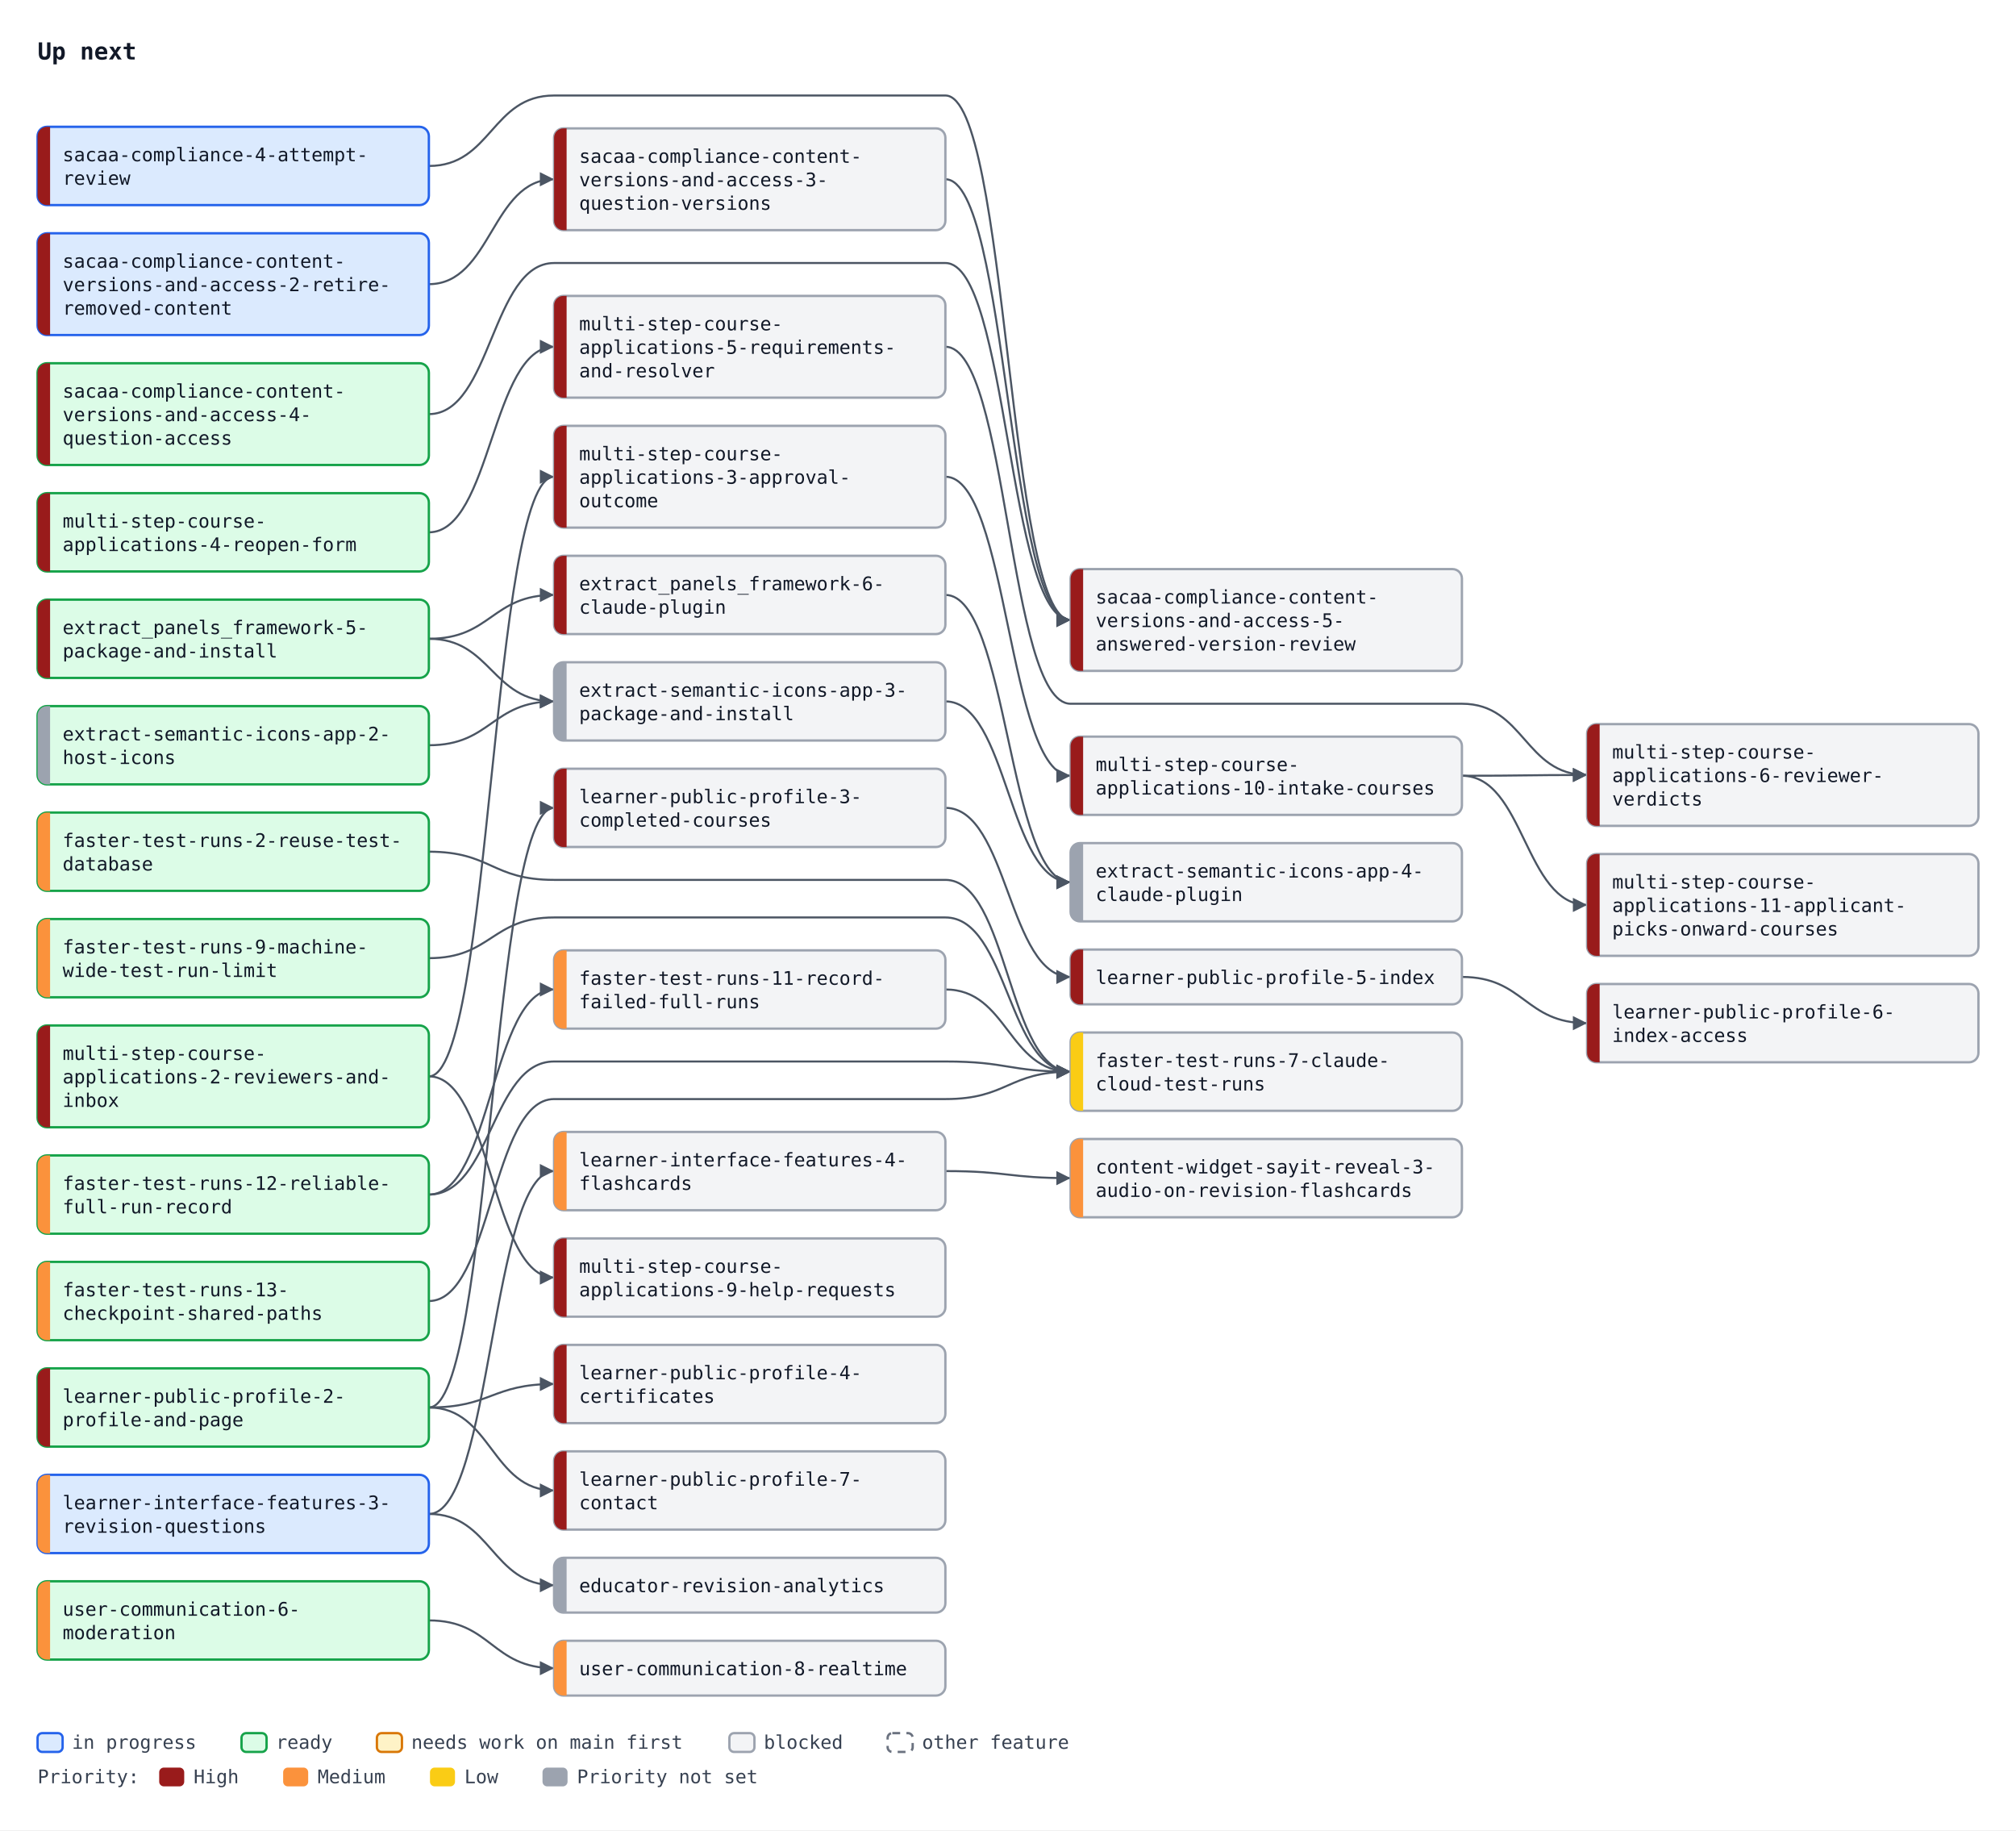
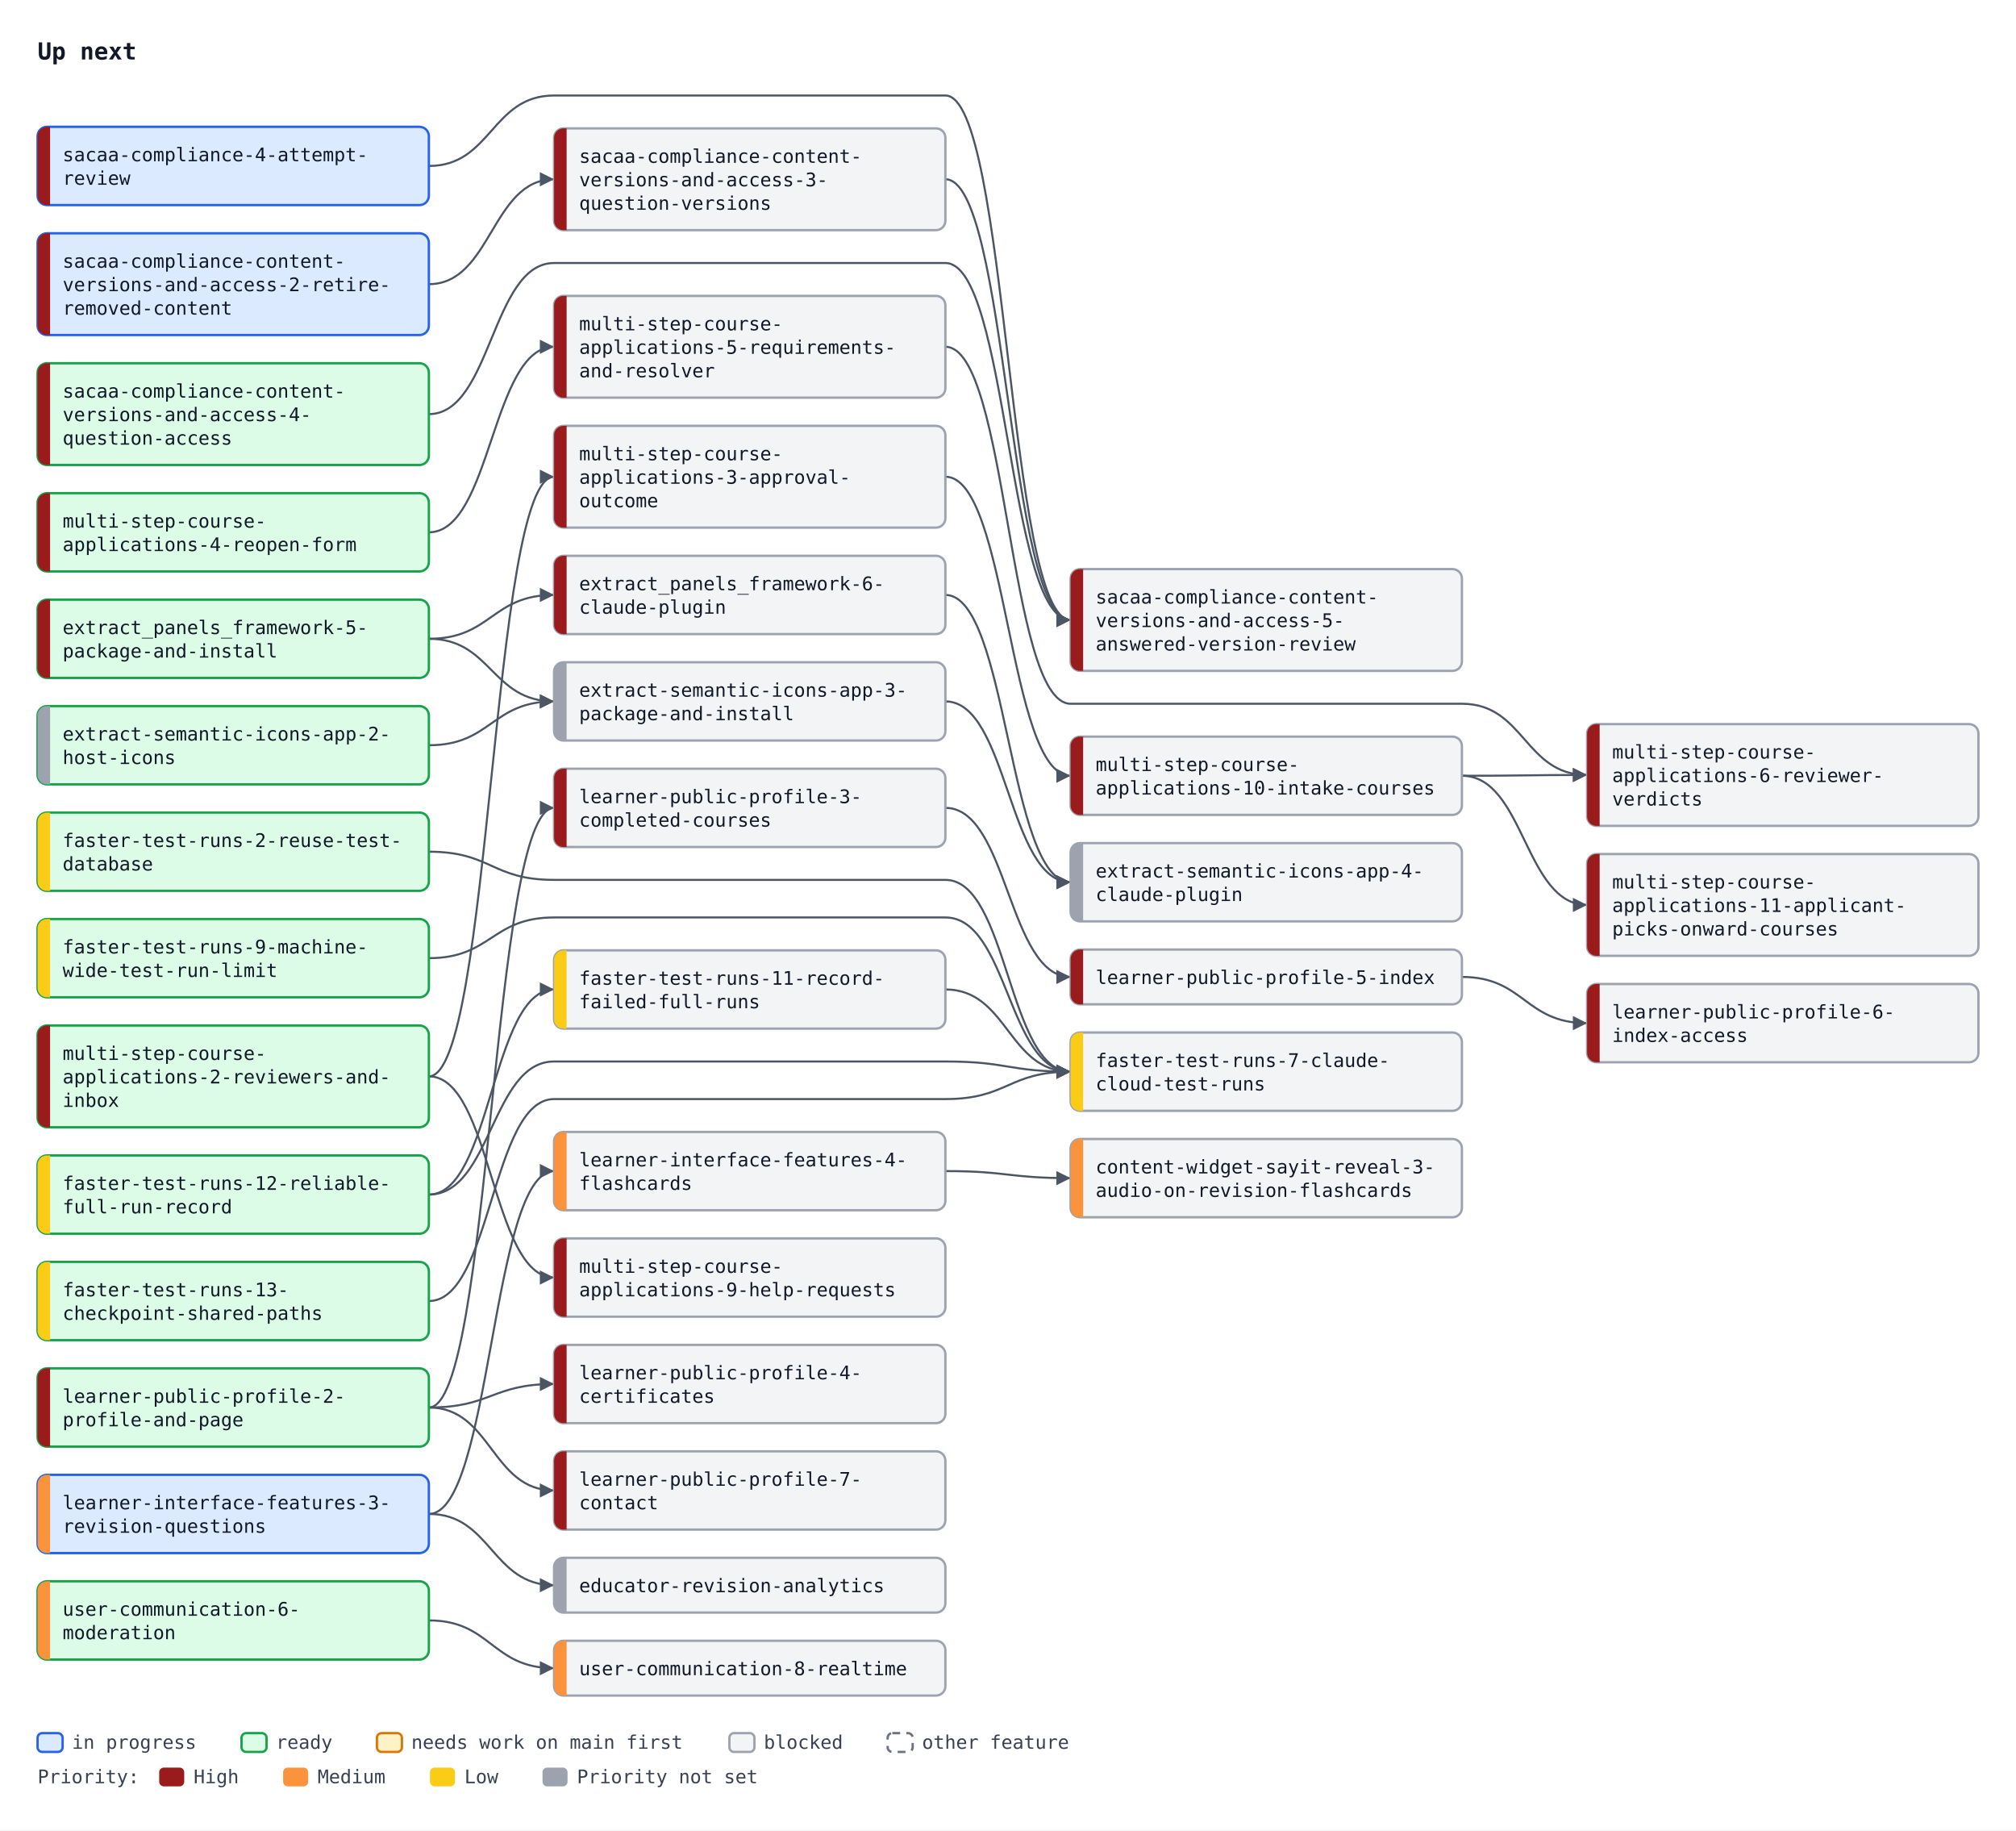
<svg xmlns="http://www.w3.org/2000/svg" width="1288" height="1169" viewBox="0 0 1288 1169" font-family="ui-monospace, SFMono-Regular, Menlo, Consolas, monospace" font-size="12">
  <defs>
    <marker id="arrow" viewBox="0 0 10 10" refX="10" refY="5" markerWidth="7" markerHeight="7" orient="auto-start-reverse">
      <path d="M0,0 L10,5 L0,10 z" fill="#4b5563" />
    </marker>
  </defs>
  <rect width="1288" height="1169" fill="#ffffff" />
  <text x="24" y="38" font-size="15" font-weight="bold" fill="#111827">Up next</text>
  <path d="M274.0,181.5 C314.0,181.5 314.0,114.5 354.0,114.5" fill="none" stroke="#4b5563" stroke-width="1.3" marker-end="url(#arrow)" />
  <path d="M274.0,106.0 C314.0,106.0 314.0,61.0 354.0,61.0 L604.0,61.0 C644.0,61.0 644.0,396.0 684.0,396.0" fill="none" stroke="#4b5563" stroke-width="1.3" marker-end="url(#arrow)" />
  <path d="M604.0,114.5 C644.0,114.5 644.0,396.0 684.0,396.0" fill="none" stroke="#4b5563" stroke-width="1.3" marker-end="url(#arrow)" />
  <path d="M274.0,264.5 C314.0,264.5 314.0,168.0 354.0,168.0 L604.0,168.0 C644.0,168.0 644.0,396.0 684.0,396.0" fill="none" stroke="#4b5563" stroke-width="1.3" marker-end="url(#arrow)" />
  <path d="M274.0,408.0 C314.0,408.0 314.0,380.0 354.0,380.0" fill="none" stroke="#4b5563" stroke-width="1.3" marker-end="url(#arrow)" />
  <path d="M274.0,899.0 C314.0,899.0 314.0,516.0 354.0,516.0" fill="none" stroke="#4b5563" stroke-width="1.3" marker-end="url(#arrow)" />
  <path d="M274.0,899.0 C314.0,899.0 314.0,884.0 354.0,884.0" fill="none" stroke="#4b5563" stroke-width="1.3" marker-end="url(#arrow)" />
  <path d="M604.0,516.0 C644.0,516.0 644.0,624.0 684.0,624.0" fill="none" stroke="#4b5563" stroke-width="1.3" marker-end="url(#arrow)" />
  <path d="M934.0,624.0 C974.0,624.0 974.0,653.5 1014.0,653.5" fill="none" stroke="#4b5563" stroke-width="1.3" marker-end="url(#arrow)" />
  <path d="M274.0,899.0 C314.0,899.0 314.0,952.0 354.0,952.0" fill="none" stroke="#4b5563" stroke-width="1.3" marker-end="url(#arrow)" />
  <path d="M274.0,687.5 C314.0,687.5 314.0,304.5 354.0,304.5" fill="none" stroke="#4b5563" stroke-width="1.3" marker-end="url(#arrow)" />
  <path d="M274.0,340.0 C314.0,340.0 314.0,221.5 354.0,221.5" fill="none" stroke="#4b5563" stroke-width="1.3" marker-end="url(#arrow)" />
  <path d="M604.0,221.5 C644.0,221.5 644.0,449.5 684.0,449.5 L934.0,449.5 C974.0,449.5 974.0,495.0 1014.0,495.0" fill="none" stroke="#4b5563" stroke-width="1.3" marker-end="url(#arrow)" />
  <path d="M934.0,495.5 C974.0,495.5 974.0,495.0 1014.0,495.0" fill="none" stroke="#4b5563" stroke-width="1.3" marker-end="url(#arrow)" />
  <path d="M274.0,687.5 C314.0,687.5 314.0,816.0 354.0,816.0" fill="none" stroke="#4b5563" stroke-width="1.3" marker-end="url(#arrow)" />
  <path d="M604.0,304.5 C644.0,304.5 644.0,495.5 684.0,495.5" fill="none" stroke="#4b5563" stroke-width="1.3" marker-end="url(#arrow)" />
  <path d="M934.0,495.5 C974.0,495.5 974.0,578.0 1014.0,578.0" fill="none" stroke="#4b5563" stroke-width="1.3" marker-end="url(#arrow)" />
+   <path d="M274.0,967.0 C314.0,967.0 314.0,748.0 354.0,748.0" fill="none" stroke="#4b5563" stroke-width="1.3" marker-end="url(#arrow)" />
+   <path d="M274.0,967.0 C314.0,967.0 314.0,1012.5 354.0,1012.5" fill="none" stroke="#4b5563" stroke-width="1.3" marker-end="url(#arrow)" />
+   <path d="M604.0,748.0 C644.0,748.0 644.0,752.5 684.0,752.5" fill="none" stroke="#4b5563" stroke-width="1.3" marker-end="url(#arrow)" />
+   <path d="M274.0,1035.0 C314.0,1035.0 314.0,1065.5 354.0,1065.5" fill="none" stroke="#4b5563" stroke-width="1.3" marker-end="url(#arrow)" />
  <path d="M274.0,544.0 C314.0,544.0 314.0,562.0 354.0,562.0 L604.0,562.0 C644.0,562.0 644.0,684.5 684.0,684.5" fill="none" stroke="#4b5563" stroke-width="1.3" marker-end="url(#arrow)" />
  <path d="M274.0,612.0 C314.0,612.0 314.0,586.0 354.0,586.0 L604.0,586.0 C644.0,586.0 644.0,684.5 684.0,684.5" fill="none" stroke="#4b5563" stroke-width="1.3" marker-end="url(#arrow)" />
  <path d="M604.0,632.0 C644.0,632.0 644.0,684.5 684.0,684.5" fill="none" stroke="#4b5563" stroke-width="1.3" marker-end="url(#arrow)" />
  <path d="M274.0,763.0 C314.0,763.0 314.0,678.0 354.0,678.0 L604.0,678.0 C644.0,678.0 644.0,684.5 684.0,684.5" fill="none" stroke="#4b5563" stroke-width="1.3" marker-end="url(#arrow)" />
  <path d="M274.0,831.0 C314.0,831.0 314.0,702.0 354.0,702.0 L604.0,702.0 C644.0,702.0 644.0,684.5 684.0,684.5" fill="none" stroke="#4b5563" stroke-width="1.3" marker-end="url(#arrow)" />
  <path d="M274.0,763.0 C314.0,763.0 314.0,632.0 354.0,632.0" fill="none" stroke="#4b5563" stroke-width="1.3" marker-end="url(#arrow)" />
-   <path d="M274.0,967.0 C314.0,967.0 314.0,748.0 354.0,748.0" fill="none" stroke="#4b5563" stroke-width="1.3" marker-end="url(#arrow)" />
-   <path d="M274.0,967.0 C314.0,967.0 314.0,1012.5 354.0,1012.5" fill="none" stroke="#4b5563" stroke-width="1.3" marker-end="url(#arrow)" />
-   <path d="M604.0,748.0 C644.0,748.0 644.0,752.5 684.0,752.5" fill="none" stroke="#4b5563" stroke-width="1.3" marker-end="url(#arrow)" />
-   <path d="M274.0,1035.0 C314.0,1035.0 314.0,1065.5 354.0,1065.5" fill="none" stroke="#4b5563" stroke-width="1.3" marker-end="url(#arrow)" />
  <path d="M274.0,476.0 C314.0,476.0 314.0,448.0 354.0,448.0" fill="none" stroke="#4b5563" stroke-width="1.3" marker-end="url(#arrow)" />
  <path d="M274.0,408.0 C314.0,408.0 314.0,448.0 354.0,448.0" fill="none" stroke="#4b5563" stroke-width="1.3" marker-end="url(#arrow)" />
  <path d="M604.0,448.0 C644.0,448.0 644.0,563.5 684.0,563.5" fill="none" stroke="#4b5563" stroke-width="1.3" marker-end="url(#arrow)" />
  <path d="M604.0,380.0 C644.0,380.0 644.0,563.5 684.0,563.5" fill="none" stroke="#4b5563" stroke-width="1.3" marker-end="url(#arrow)" />
  <rect x="24.0" y="81.0" width="250" height="50" rx="6" fill="#dbeafe" stroke="#2563eb" stroke-width="1.5" />
  <path d="M32.0,81.0 H30.0 A6,6 0 0 0 24.0,87.0 V125.0 A6,6 0 0 0 30.0,131.0 H32.0 Z" fill="#991b1b" />
  <text x="40.0" y="103.0" fill="#111827">sacaa-compliance-4-attempt-</text>
  <text x="40.0" y="118.0" fill="#111827">review</text>
  <rect x="24.0" y="149.0" width="250" height="65" rx="6" fill="#dbeafe" stroke="#2563eb" stroke-width="1.5" />
  <path d="M32.0,149.0 H30.0 A6,6 0 0 0 24.0,155.0 V208.0 A6,6 0 0 0 30.0,214.0 H32.0 Z" fill="#991b1b" />
  <text x="40.0" y="171.0" fill="#111827">sacaa-compliance-content-</text>
  <text x="40.0" y="186.0" fill="#111827">versions-and-access-2-retire-</text>
  <text x="40.0" y="201.0" fill="#111827">removed-content</text>
  <rect x="354.0" y="82.0" width="250" height="65" rx="6" fill="#f3f4f6" stroke="#9ca3af" stroke-width="1.5" />
  <path d="M362.0,82.0 H360.0 A6,6 0 0 0 354.0,88.0 V141.0 A6,6 0 0 0 360.0,147.0 H362.0 Z" fill="#991b1b" />
  <text x="370.0" y="104.0" fill="#111827">sacaa-compliance-content-</text>
  <text x="370.0" y="119.0" fill="#111827">versions-and-access-3-</text>
  <text x="370.0" y="134.0" fill="#111827">question-versions</text>
  <rect x="24.0" y="232.0" width="250" height="65" rx="6" fill="#dcfce7" stroke="#16a34a" stroke-width="1.5" />
  <path d="M32.0,232.0 H30.0 A6,6 0 0 0 24.0,238.0 V291.0 A6,6 0 0 0 30.0,297.0 H32.0 Z" fill="#991b1b" />
  <text x="40.0" y="254.0" fill="#111827">sacaa-compliance-content-</text>
  <text x="40.0" y="269.0" fill="#111827">versions-and-access-4-</text>
  <text x="40.0" y="284.0" fill="#111827">question-access</text>
  <rect x="684.0" y="363.5" width="250" height="65" rx="6" fill="#f3f4f6" stroke="#9ca3af" stroke-width="1.5" />
  <path d="M692.0,363.5 H690.0 A6,6 0 0 0 684.0,369.5 V422.5 A6,6 0 0 0 690.0,428.5 H692.0 Z" fill="#991b1b" />
  <text x="700.0" y="385.5" fill="#111827">sacaa-compliance-content-</text>
  <text x="700.0" y="400.5" fill="#111827">versions-and-access-5-</text>
  <text x="700.0" y="415.5" fill="#111827">answered-version-review</text>
  <rect x="24.0" y="383.0" width="250" height="50" rx="6" fill="#dcfce7" stroke="#16a34a" stroke-width="1.5" />
  <path d="M32.0,383.0 H30.0 A6,6 0 0 0 24.0,389.0 V427.0 A6,6 0 0 0 30.0,433.0 H32.0 Z" fill="#991b1b" />
  <text x="40.0" y="405.0" fill="#111827">extract_panels_framework-5-</text>
  <text x="40.0" y="420.0" fill="#111827">package-and-install</text>
  <rect x="354.0" y="355.0" width="250" height="50" rx="6" fill="#f3f4f6" stroke="#9ca3af" stroke-width="1.5" />
  <path d="M362.0,355.0 H360.0 A6,6 0 0 0 354.0,361.0 V399.0 A6,6 0 0 0 360.0,405.0 H362.0 Z" fill="#991b1b" />
  <text x="370.0" y="377.0" fill="#111827">extract_panels_framework-6-</text>
  <text x="370.0" y="392.0" fill="#111827">claude-plugin</text>
  <rect x="24.0" y="874.0" width="250" height="50" rx="6" fill="#dcfce7" stroke="#16a34a" stroke-width="1.5" />
  <path d="M32.0,874.0 H30.0 A6,6 0 0 0 24.0,880.0 V918.0 A6,6 0 0 0 30.0,924.0 H32.0 Z" fill="#991b1b" />
  <text x="40.0" y="896.0" fill="#111827">learner-public-profile-2-</text>
  <text x="40.0" y="911.0" fill="#111827">profile-and-page</text>
  <rect x="354.0" y="491.0" width="250" height="50" rx="6" fill="#f3f4f6" stroke="#9ca3af" stroke-width="1.5" />
  <path d="M362.0,491.0 H360.0 A6,6 0 0 0 354.0,497.0 V535.0 A6,6 0 0 0 360.0,541.0 H362.0 Z" fill="#991b1b" />
  <text x="370.0" y="513.0" fill="#111827">learner-public-profile-3-</text>
  <text x="370.0" y="528.0" fill="#111827">completed-courses</text>
  <rect x="354.0" y="859.0" width="250" height="50" rx="6" fill="#f3f4f6" stroke="#9ca3af" stroke-width="1.5" />
  <path d="M362.0,859.0 H360.0 A6,6 0 0 0 354.0,865.0 V903.0 A6,6 0 0 0 360.0,909.0 H362.0 Z" fill="#991b1b" />
  <text x="370.0" y="881.0" fill="#111827">learner-public-profile-4-</text>
  <text x="370.0" y="896.0" fill="#111827">certificates</text>
  <rect x="684.0" y="606.5" width="250" height="35" rx="6" fill="#f3f4f6" stroke="#9ca3af" stroke-width="1.5" />
  <path d="M692.0,606.5 H690.0 A6,6 0 0 0 684.0,612.5 V635.5 A6,6 0 0 0 690.0,641.5 H692.0 Z" fill="#991b1b" />
  <text x="700.0" y="628.5" fill="#111827">learner-public-profile-5-index</text>
  <rect x="1014.0" y="628.5" width="250" height="50" rx="6" fill="#f3f4f6" stroke="#9ca3af" stroke-width="1.5" />
  <path d="M1022.0,628.5 H1020.0 A6,6 0 0 0 1014.0,634.5 V672.5 A6,6 0 0 0 1020.0,678.5 H1022.0 Z" fill="#991b1b" />
  <text x="1030.0" y="650.5" fill="#111827">learner-public-profile-6-</text>
  <text x="1030.0" y="665.5" fill="#111827">index-access</text>
  <rect x="354.0" y="927.0" width="250" height="50" rx="6" fill="#f3f4f6" stroke="#9ca3af" stroke-width="1.5" />
  <path d="M362.0,927.0 H360.0 A6,6 0 0 0 354.0,933.0 V971.0 A6,6 0 0 0 360.0,977.0 H362.0 Z" fill="#991b1b" />
  <text x="370.0" y="949.0" fill="#111827">learner-public-profile-7-</text>
  <text x="370.0" y="964.0" fill="#111827">contact</text>
  <rect x="24.0" y="655.0" width="250" height="65" rx="6" fill="#dcfce7" stroke="#16a34a" stroke-width="1.5" />
  <path d="M32.0,655.0 H30.0 A6,6 0 0 0 24.0,661.0 V714.0 A6,6 0 0 0 30.0,720.0 H32.0 Z" fill="#991b1b" />
  <text x="40.0" y="677.0" fill="#111827">multi-step-course-</text>
  <text x="40.0" y="692.0" fill="#111827">applications-2-reviewers-and-</text>
  <text x="40.0" y="707.0" fill="#111827">inbox</text>
  <rect x="354.0" y="272.0" width="250" height="65" rx="6" fill="#f3f4f6" stroke="#9ca3af" stroke-width="1.5" />
  <path d="M362.0,272.0 H360.0 A6,6 0 0 0 354.0,278.0 V331.0 A6,6 0 0 0 360.0,337.0 H362.0 Z" fill="#991b1b" />
  <text x="370.0" y="294.0" fill="#111827">multi-step-course-</text>
  <text x="370.0" y="309.0" fill="#111827">applications-3-approval-</text>
  <text x="370.0" y="324.0" fill="#111827">outcome</text>
  <rect x="24.0" y="315.0" width="250" height="50" rx="6" fill="#dcfce7" stroke="#16a34a" stroke-width="1.5" />
  <path d="M32.0,315.0 H30.0 A6,6 0 0 0 24.0,321.0 V359.0 A6,6 0 0 0 30.0,365.0 H32.0 Z" fill="#991b1b" />
  <text x="40.0" y="337.0" fill="#111827">multi-step-course-</text>
  <text x="40.0" y="352.0" fill="#111827">applications-4-reopen-form</text>
  <rect x="354.0" y="189.0" width="250" height="65" rx="6" fill="#f3f4f6" stroke="#9ca3af" stroke-width="1.5" />
  <path d="M362.0,189.0 H360.0 A6,6 0 0 0 354.0,195.0 V248.0 A6,6 0 0 0 360.0,254.0 H362.0 Z" fill="#991b1b" />
  <text x="370.0" y="211.0" fill="#111827">multi-step-course-</text>
  <text x="370.0" y="226.0" fill="#111827">applications-5-requirements-</text>
  <text x="370.0" y="241.0" fill="#111827">and-resolver</text>
  <rect x="1014.0" y="462.5" width="250" height="65" rx="6" fill="#f3f4f6" stroke="#9ca3af" stroke-width="1.5" />
  <path d="M1022.0,462.5 H1020.0 A6,6 0 0 0 1014.0,468.5 V521.5 A6,6 0 0 0 1020.0,527.5 H1022.0 Z" fill="#991b1b" />
  <text x="1030.0" y="484.5" fill="#111827">multi-step-course-</text>
  <text x="1030.0" y="499.5" fill="#111827">applications-6-reviewer-</text>
  <text x="1030.0" y="514.5" fill="#111827">verdicts</text>
  <rect x="354.0" y="791.0" width="250" height="50" rx="6" fill="#f3f4f6" stroke="#9ca3af" stroke-width="1.5" />
  <path d="M362.0,791.0 H360.0 A6,6 0 0 0 354.0,797.0 V835.0 A6,6 0 0 0 360.0,841.0 H362.0 Z" fill="#991b1b" />
  <text x="370.0" y="813.0" fill="#111827">multi-step-course-</text>
  <text x="370.0" y="828.0" fill="#111827">applications-9-help-requests</text>
  <rect x="684.0" y="470.5" width="250" height="50" rx="6" fill="#f3f4f6" stroke="#9ca3af" stroke-width="1.5" />
  <path d="M692.0,470.5 H690.0 A6,6 0 0 0 684.0,476.5 V514.5 A6,6 0 0 0 690.0,520.5 H692.0 Z" fill="#991b1b" />
  <text x="700.0" y="492.5" fill="#111827">multi-step-course-</text>
  <text x="700.0" y="507.5" fill="#111827">applications-10-intake-courses</text>
  <rect x="1014.0" y="545.5" width="250" height="65" rx="6" fill="#f3f4f6" stroke="#9ca3af" stroke-width="1.5" />
  <path d="M1022.0,545.5 H1020.0 A6,6 0 0 0 1014.0,551.5 V604.5 A6,6 0 0 0 1020.0,610.5 H1022.0 Z" fill="#991b1b" />
  <text x="1030.0" y="567.5" fill="#111827">multi-step-course-</text>
  <text x="1030.0" y="582.5" fill="#111827">applications-11-applicant-</text>
  <text x="1030.0" y="597.5" fill="#111827">picks-onward-courses</text>
-   <rect x="24.0" y="519.0" width="250" height="50" rx="6" fill="#dcfce7" stroke="#16a34a" stroke-width="1.5" />
-   <path d="M32.0,519.0 H30.0 A6,6 0 0 0 24.0,525.0 V563.0 A6,6 0 0 0 30.0,569.0 H32.0 Z" fill="#fb923c" />
-   <text x="40.0" y="541.0" fill="#111827">faster-test-runs-2-reuse-test-</text>
-   <text x="40.0" y="556.0" fill="#111827">database</text>
-   <rect x="684.0" y="659.5" width="250" height="50" rx="6" fill="#f3f4f6" stroke="#9ca3af" stroke-width="1.5" />
-   <path d="M692.0,659.5 H690.0 A6,6 0 0 0 684.0,665.5 V703.5 A6,6 0 0 0 690.0,709.5 H692.0 Z" fill="#facc15" />
-   <text x="700.0" y="681.5" fill="#111827">faster-test-runs-7-claude-</text>
-   <text x="700.0" y="696.5" fill="#111827">cloud-test-runs</text>
-   <rect x="24.0" y="587.0" width="250" height="50" rx="6" fill="#dcfce7" stroke="#16a34a" stroke-width="1.5" />
-   <path d="M32.0,587.0 H30.0 A6,6 0 0 0 24.0,593.0 V631.0 A6,6 0 0 0 30.0,637.0 H32.0 Z" fill="#fb923c" />
-   <text x="40.0" y="609.0" fill="#111827">faster-test-runs-9-machine-</text>
-   <text x="40.0" y="624.0" fill="#111827">wide-test-run-limit</text>
-   <rect x="354.0" y="607.0" width="250" height="50" rx="6" fill="#f3f4f6" stroke="#9ca3af" stroke-width="1.5" />
-   <path d="M362.0,607.0 H360.0 A6,6 0 0 0 354.0,613.0 V651.0 A6,6 0 0 0 360.0,657.0 H362.0 Z" fill="#fb923c" />
-   <text x="370.0" y="629.0" fill="#111827">faster-test-runs-11-record-</text>
-   <text x="370.0" y="644.0" fill="#111827">failed-full-runs</text>
-   <rect x="24.0" y="738.0" width="250" height="50" rx="6" fill="#dcfce7" stroke="#16a34a" stroke-width="1.5" />
-   <path d="M32.0,738.0 H30.0 A6,6 0 0 0 24.0,744.0 V782.0 A6,6 0 0 0 30.0,788.0 H32.0 Z" fill="#fb923c" />
-   <text x="40.0" y="760.0" fill="#111827">faster-test-runs-12-reliable-</text>
-   <text x="40.0" y="775.0" fill="#111827">full-run-record</text>
-   <rect x="24.0" y="806.0" width="250" height="50" rx="6" fill="#dcfce7" stroke="#16a34a" stroke-width="1.5" />
-   <path d="M32.0,806.0 H30.0 A6,6 0 0 0 24.0,812.0 V850.0 A6,6 0 0 0 30.0,856.0 H32.0 Z" fill="#fb923c" />
-   <text x="40.0" y="828.0" fill="#111827">faster-test-runs-13-</text>
-   <text x="40.0" y="843.0" fill="#111827">checkpoint-shared-paths</text>
  <rect x="24.0" y="942.0" width="250" height="50" rx="6" fill="#dbeafe" stroke="#2563eb" stroke-width="1.5" />
  <path d="M32.0,942.0 H30.0 A6,6 0 0 0 24.0,948.0 V986.0 A6,6 0 0 0 30.0,992.0 H32.0 Z" fill="#fb923c" />
  <text x="40.0" y="964.0" fill="#111827">learner-interface-features-3-</text>
  <text x="40.0" y="979.0" fill="#111827">revision-questions</text>
  <rect x="354.0" y="723.0" width="250" height="50" rx="6" fill="#f3f4f6" stroke="#9ca3af" stroke-width="1.5" />
  <path d="M362.0,723.0 H360.0 A6,6 0 0 0 354.0,729.0 V767.0 A6,6 0 0 0 360.0,773.0 H362.0 Z" fill="#fb923c" />
  <text x="370.0" y="745.0" fill="#111827">learner-interface-features-4-</text>
  <text x="370.0" y="760.0" fill="#111827">flashcards</text>
  <rect x="354.0" y="995.0" width="250" height="35" rx="6" fill="#f3f4f6" stroke="#9ca3af" stroke-width="1.5" />
  <path d="M362.0,995.0 H360.0 A6,6 0 0 0 354.0,1001.0 V1024.0 A6,6 0 0 0 360.0,1030.0 H362.0 Z" fill="#9ca3af" />
  <text x="370.0" y="1017.0" fill="#111827">educator-revision-analytics</text>
  <rect x="684.0" y="727.5" width="250" height="50" rx="6" fill="#f3f4f6" stroke="#9ca3af" stroke-width="1.5" />
  <path d="M692.0,727.5 H690.0 A6,6 0 0 0 684.0,733.5 V771.5 A6,6 0 0 0 690.0,777.5 H692.0 Z" fill="#fb923c" />
  <text x="700.0" y="749.5" fill="#111827">content-widget-sayit-reveal-3-</text>
  <text x="700.0" y="764.5" fill="#111827">audio-on-revision-flashcards</text>
  <rect x="24.0" y="1010.0" width="250" height="50" rx="6" fill="#dcfce7" stroke="#16a34a" stroke-width="1.5" />
  <path d="M32.0,1010.0 H30.0 A6,6 0 0 0 24.0,1016.0 V1054.0 A6,6 0 0 0 30.0,1060.0 H32.0 Z" fill="#fb923c" />
  <text x="40.0" y="1032.0" fill="#111827">user-communication-6-</text>
  <text x="40.0" y="1047.0" fill="#111827">moderation</text>
  <rect x="354.0" y="1048.0" width="250" height="35" rx="6" fill="#f3f4f6" stroke="#9ca3af" stroke-width="1.5" />
  <path d="M362.0,1048.0 H360.0 A6,6 0 0 0 354.0,1054.0 V1077.0 A6,6 0 0 0 360.0,1083.0 H362.0 Z" fill="#fb923c" />
  <text x="370.0" y="1070.0" fill="#111827">user-communication-8-realtime</text>
+   <rect x="24.0" y="519.0" width="250" height="50" rx="6" fill="#dcfce7" stroke="#16a34a" stroke-width="1.5" />
+   <path d="M32.0,519.0 H30.0 A6,6 0 0 0 24.0,525.0 V563.0 A6,6 0 0 0 30.0,569.0 H32.0 Z" fill="#facc15" />
+   <text x="40.0" y="541.0" fill="#111827">faster-test-runs-2-reuse-test-</text>
+   <text x="40.0" y="556.0" fill="#111827">database</text>
+   <rect x="684.0" y="659.5" width="250" height="50" rx="6" fill="#f3f4f6" stroke="#9ca3af" stroke-width="1.5" />
+   <path d="M692.0,659.5 H690.0 A6,6 0 0 0 684.0,665.5 V703.5 A6,6 0 0 0 690.0,709.5 H692.0 Z" fill="#facc15" />
+   <text x="700.0" y="681.5" fill="#111827">faster-test-runs-7-claude-</text>
+   <text x="700.0" y="696.5" fill="#111827">cloud-test-runs</text>
+   <rect x="24.0" y="587.0" width="250" height="50" rx="6" fill="#dcfce7" stroke="#16a34a" stroke-width="1.5" />
+   <path d="M32.0,587.0 H30.0 A6,6 0 0 0 24.0,593.0 V631.0 A6,6 0 0 0 30.0,637.0 H32.0 Z" fill="#facc15" />
+   <text x="40.0" y="609.0" fill="#111827">faster-test-runs-9-machine-</text>
+   <text x="40.0" y="624.0" fill="#111827">wide-test-run-limit</text>
+   <rect x="354.0" y="607.0" width="250" height="50" rx="6" fill="#f3f4f6" stroke="#9ca3af" stroke-width="1.5" />
+   <path d="M362.0,607.0 H360.0 A6,6 0 0 0 354.0,613.0 V651.0 A6,6 0 0 0 360.0,657.0 H362.0 Z" fill="#facc15" />
+   <text x="370.0" y="629.0" fill="#111827">faster-test-runs-11-record-</text>
+   <text x="370.0" y="644.0" fill="#111827">failed-full-runs</text>
+   <rect x="24.0" y="738.0" width="250" height="50" rx="6" fill="#dcfce7" stroke="#16a34a" stroke-width="1.5" />
+   <path d="M32.0,738.0 H30.0 A6,6 0 0 0 24.0,744.0 V782.0 A6,6 0 0 0 30.0,788.0 H32.0 Z" fill="#facc15" />
+   <text x="40.0" y="760.0" fill="#111827">faster-test-runs-12-reliable-</text>
+   <text x="40.0" y="775.0" fill="#111827">full-run-record</text>
+   <rect x="24.0" y="806.0" width="250" height="50" rx="6" fill="#dcfce7" stroke="#16a34a" stroke-width="1.5" />
+   <path d="M32.0,806.0 H30.0 A6,6 0 0 0 24.0,812.0 V850.0 A6,6 0 0 0 30.0,856.0 H32.0 Z" fill="#facc15" />
+   <text x="40.0" y="828.0" fill="#111827">faster-test-runs-13-</text>
+   <text x="40.0" y="843.0" fill="#111827">checkpoint-shared-paths</text>
  <rect x="24.0" y="451.0" width="250" height="50" rx="6" fill="#dcfce7" stroke="#16a34a" stroke-width="1.5" />
  <path d="M32.0,451.0 H30.0 A6,6 0 0 0 24.0,457.0 V495.0 A6,6 0 0 0 30.0,501.0 H32.0 Z" fill="#9ca3af" />
  <text x="40.0" y="473.0" fill="#111827">extract-semantic-icons-app-2-</text>
  <text x="40.0" y="488.0" fill="#111827">host-icons</text>
  <rect x="354.0" y="423.0" width="250" height="50" rx="6" fill="#f3f4f6" stroke="#9ca3af" stroke-width="1.5" />
  <path d="M362.0,423.0 H360.0 A6,6 0 0 0 354.0,429.0 V467.0 A6,6 0 0 0 360.0,473.0 H362.0 Z" fill="#9ca3af" />
  <text x="370.0" y="445.0" fill="#111827">extract-semantic-icons-app-3-</text>
  <text x="370.0" y="460.0" fill="#111827">package-and-install</text>
  <rect x="684.0" y="538.5" width="250" height="50" rx="6" fill="#f3f4f6" stroke="#9ca3af" stroke-width="1.5" />
  <path d="M692.0,538.5 H690.0 A6,6 0 0 0 684.0,544.5 V582.5 A6,6 0 0 0 690.0,588.5 H692.0 Z" fill="#9ca3af" />
  <text x="700.0" y="560.5" fill="#111827">extract-semantic-icons-app-4-</text>
  <text x="700.0" y="575.5" fill="#111827">claude-plugin</text>
  <rect x="24.0" y="1107" width="16" height="12" rx="3" fill="#dbeafe" stroke="#2563eb" stroke-width="1.5" />
  <text x="46.0" y="1117" fill="#374151">in progress</text>
  <rect x="154.3" y="1107" width="16" height="12" rx="3" fill="#dcfce7" stroke="#16a34a" stroke-width="1.5" />
  <text x="176.3" y="1117" fill="#374151">ready</text>
  <rect x="240.8" y="1107" width="16" height="12" rx="3" fill="#fef3c7" stroke="#d97706" stroke-width="1.5" />
  <text x="262.8" y="1117" fill="#374151">needs work on main first</text>
  <rect x="466.0" y="1107" width="16" height="12" rx="3" fill="#f3f4f6" stroke="#9ca3af" stroke-width="1.5" />
  <text x="488.0" y="1117" fill="#374151">blocked</text>
  <rect x="567.1" y="1107" width="16" height="12" rx="3" fill="#ffffff" stroke="#6b7280" stroke-width="1.5" stroke-dasharray="5 4" />
  <text x="589.1" y="1117" fill="#374151">other feature</text>
  <text x="24" y="1139" fill="#374151">Priority:</text>
  <rect x="101.7" y="1129" width="16" height="12" rx="3" fill="#991b1b" />
  <text x="123.7" y="1139" fill="#374151">High</text>
  <rect x="180.9" y="1129" width="16" height="12" rx="3" fill="#fb923c" />
  <text x="202.9" y="1139" fill="#374151">Medium</text>
  <rect x="274.7" y="1129" width="16" height="12" rx="3" fill="#facc15" />
  <text x="296.7" y="1139" fill="#374151">Low</text>
  <rect x="346.6" y="1129" width="16" height="12" rx="3" fill="#9ca3af" />
  <text x="368.6" y="1139" fill="#374151">Priority not set</text>
</svg>
